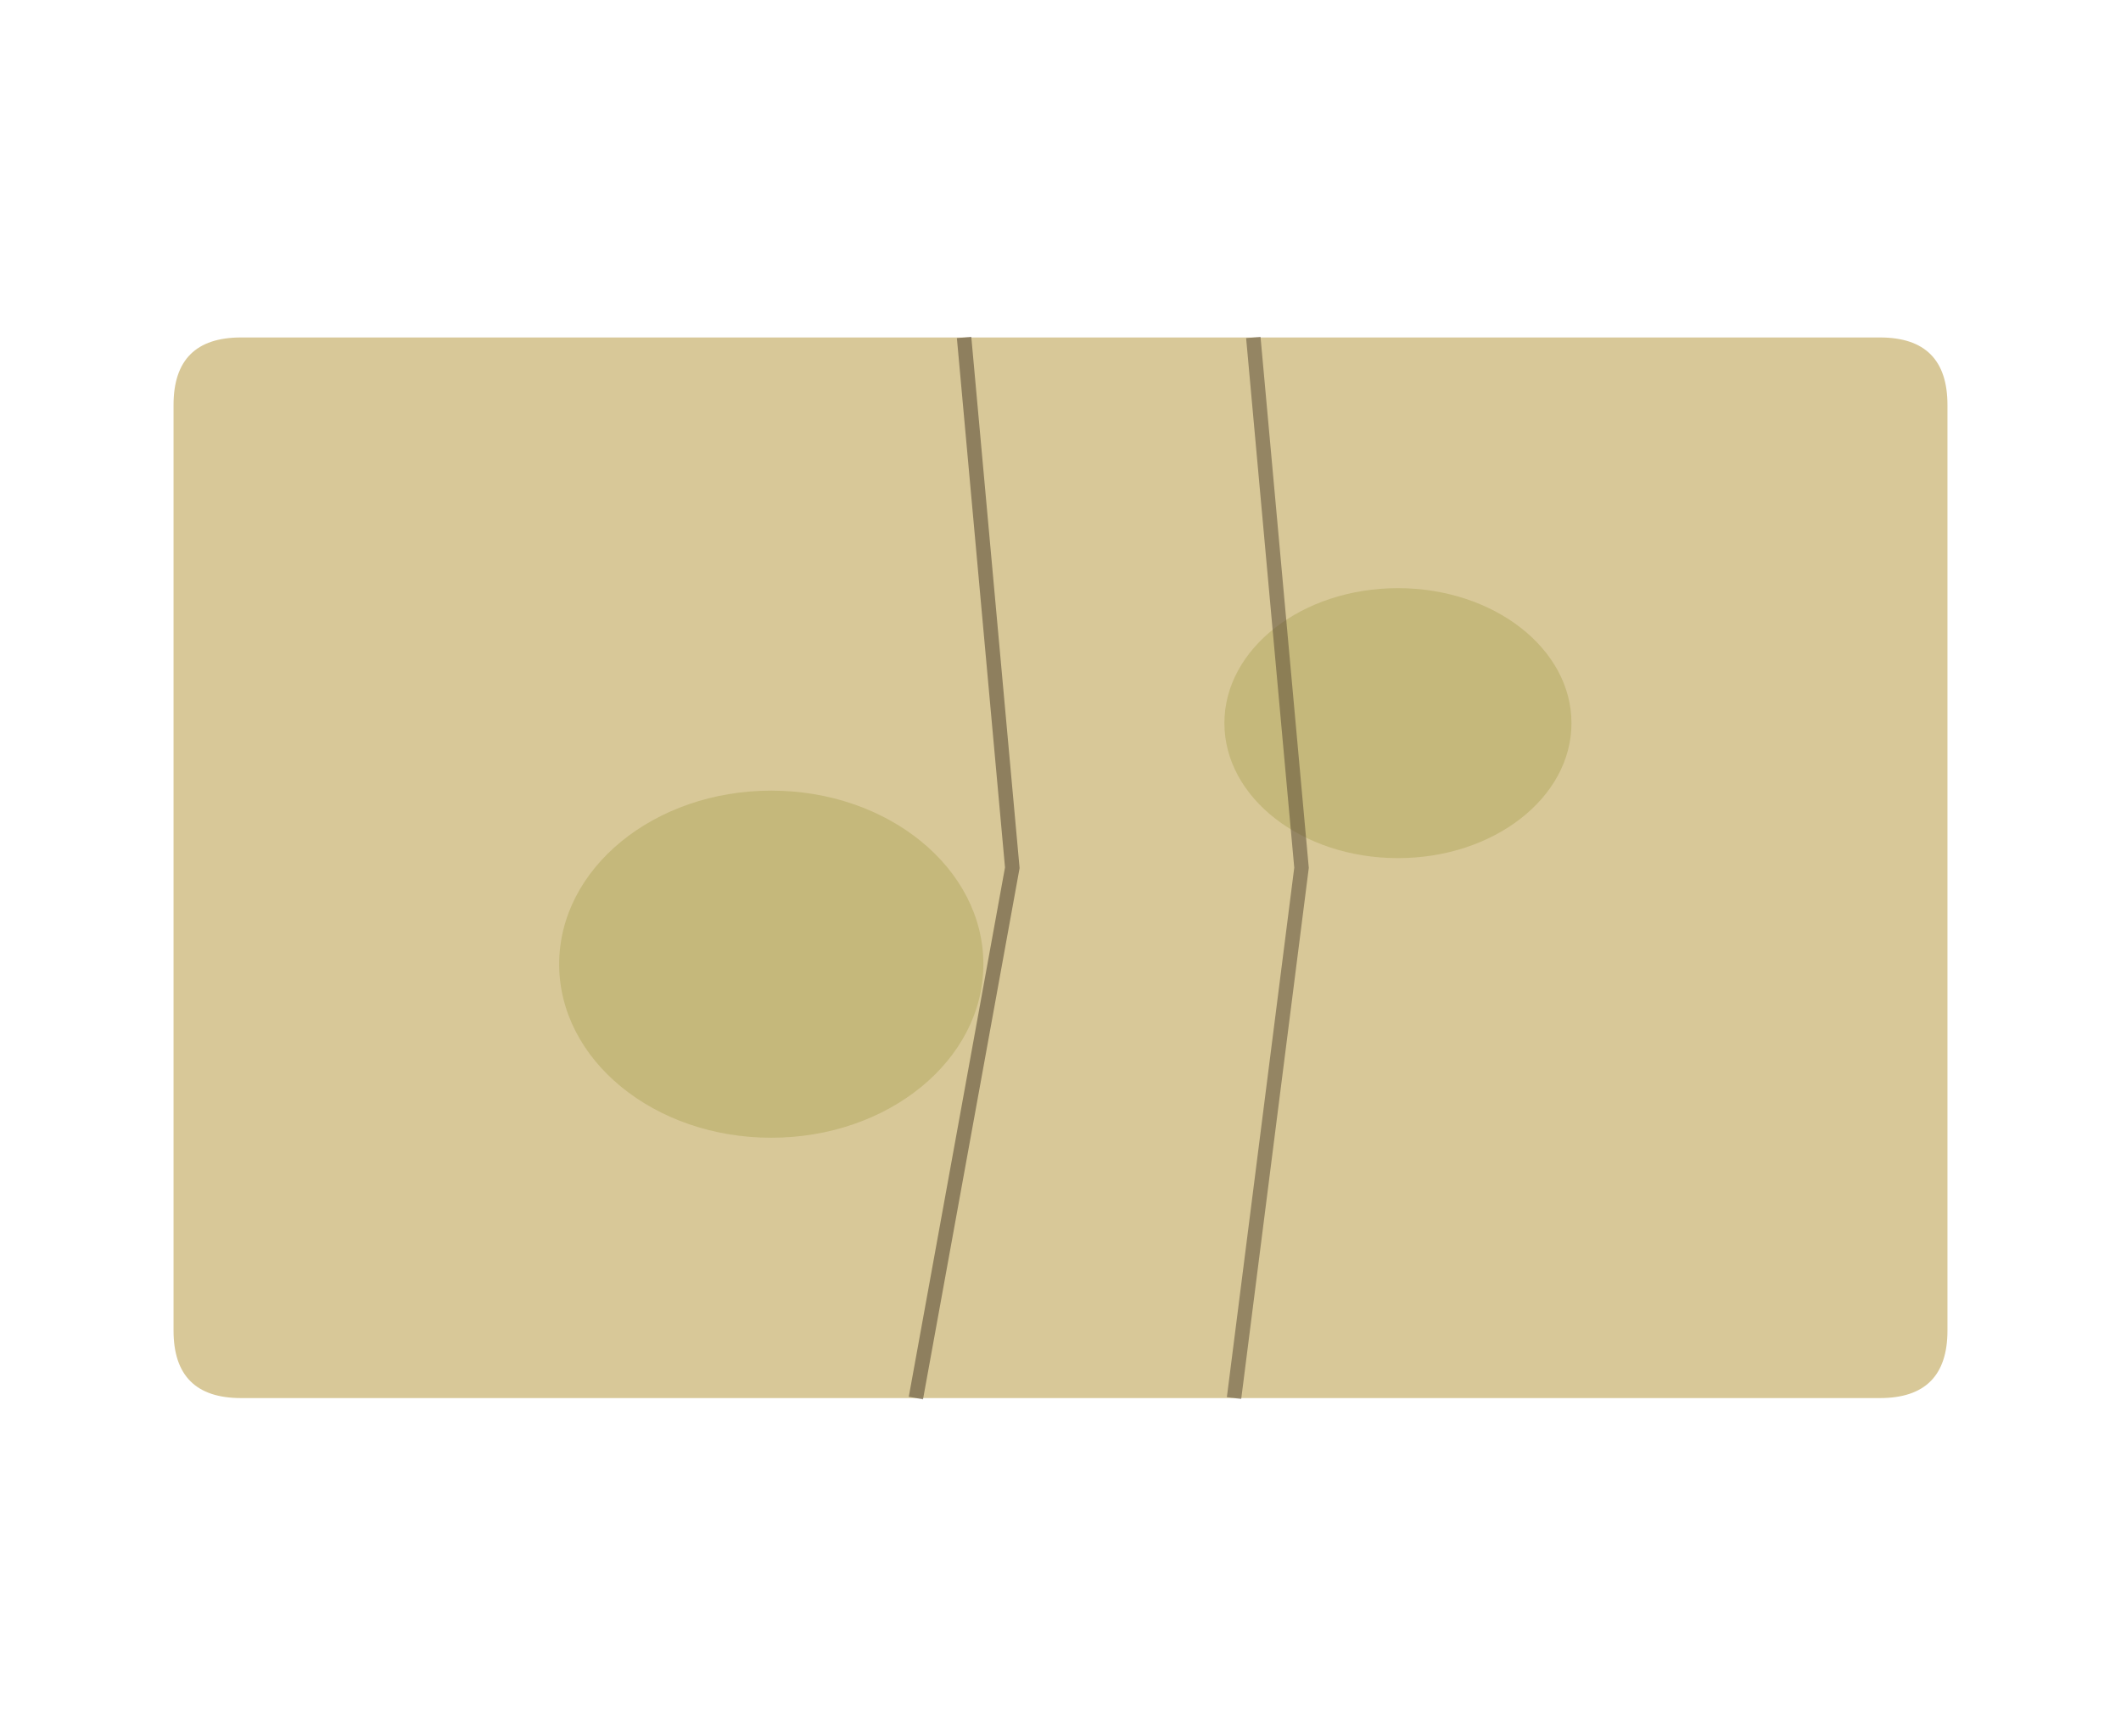
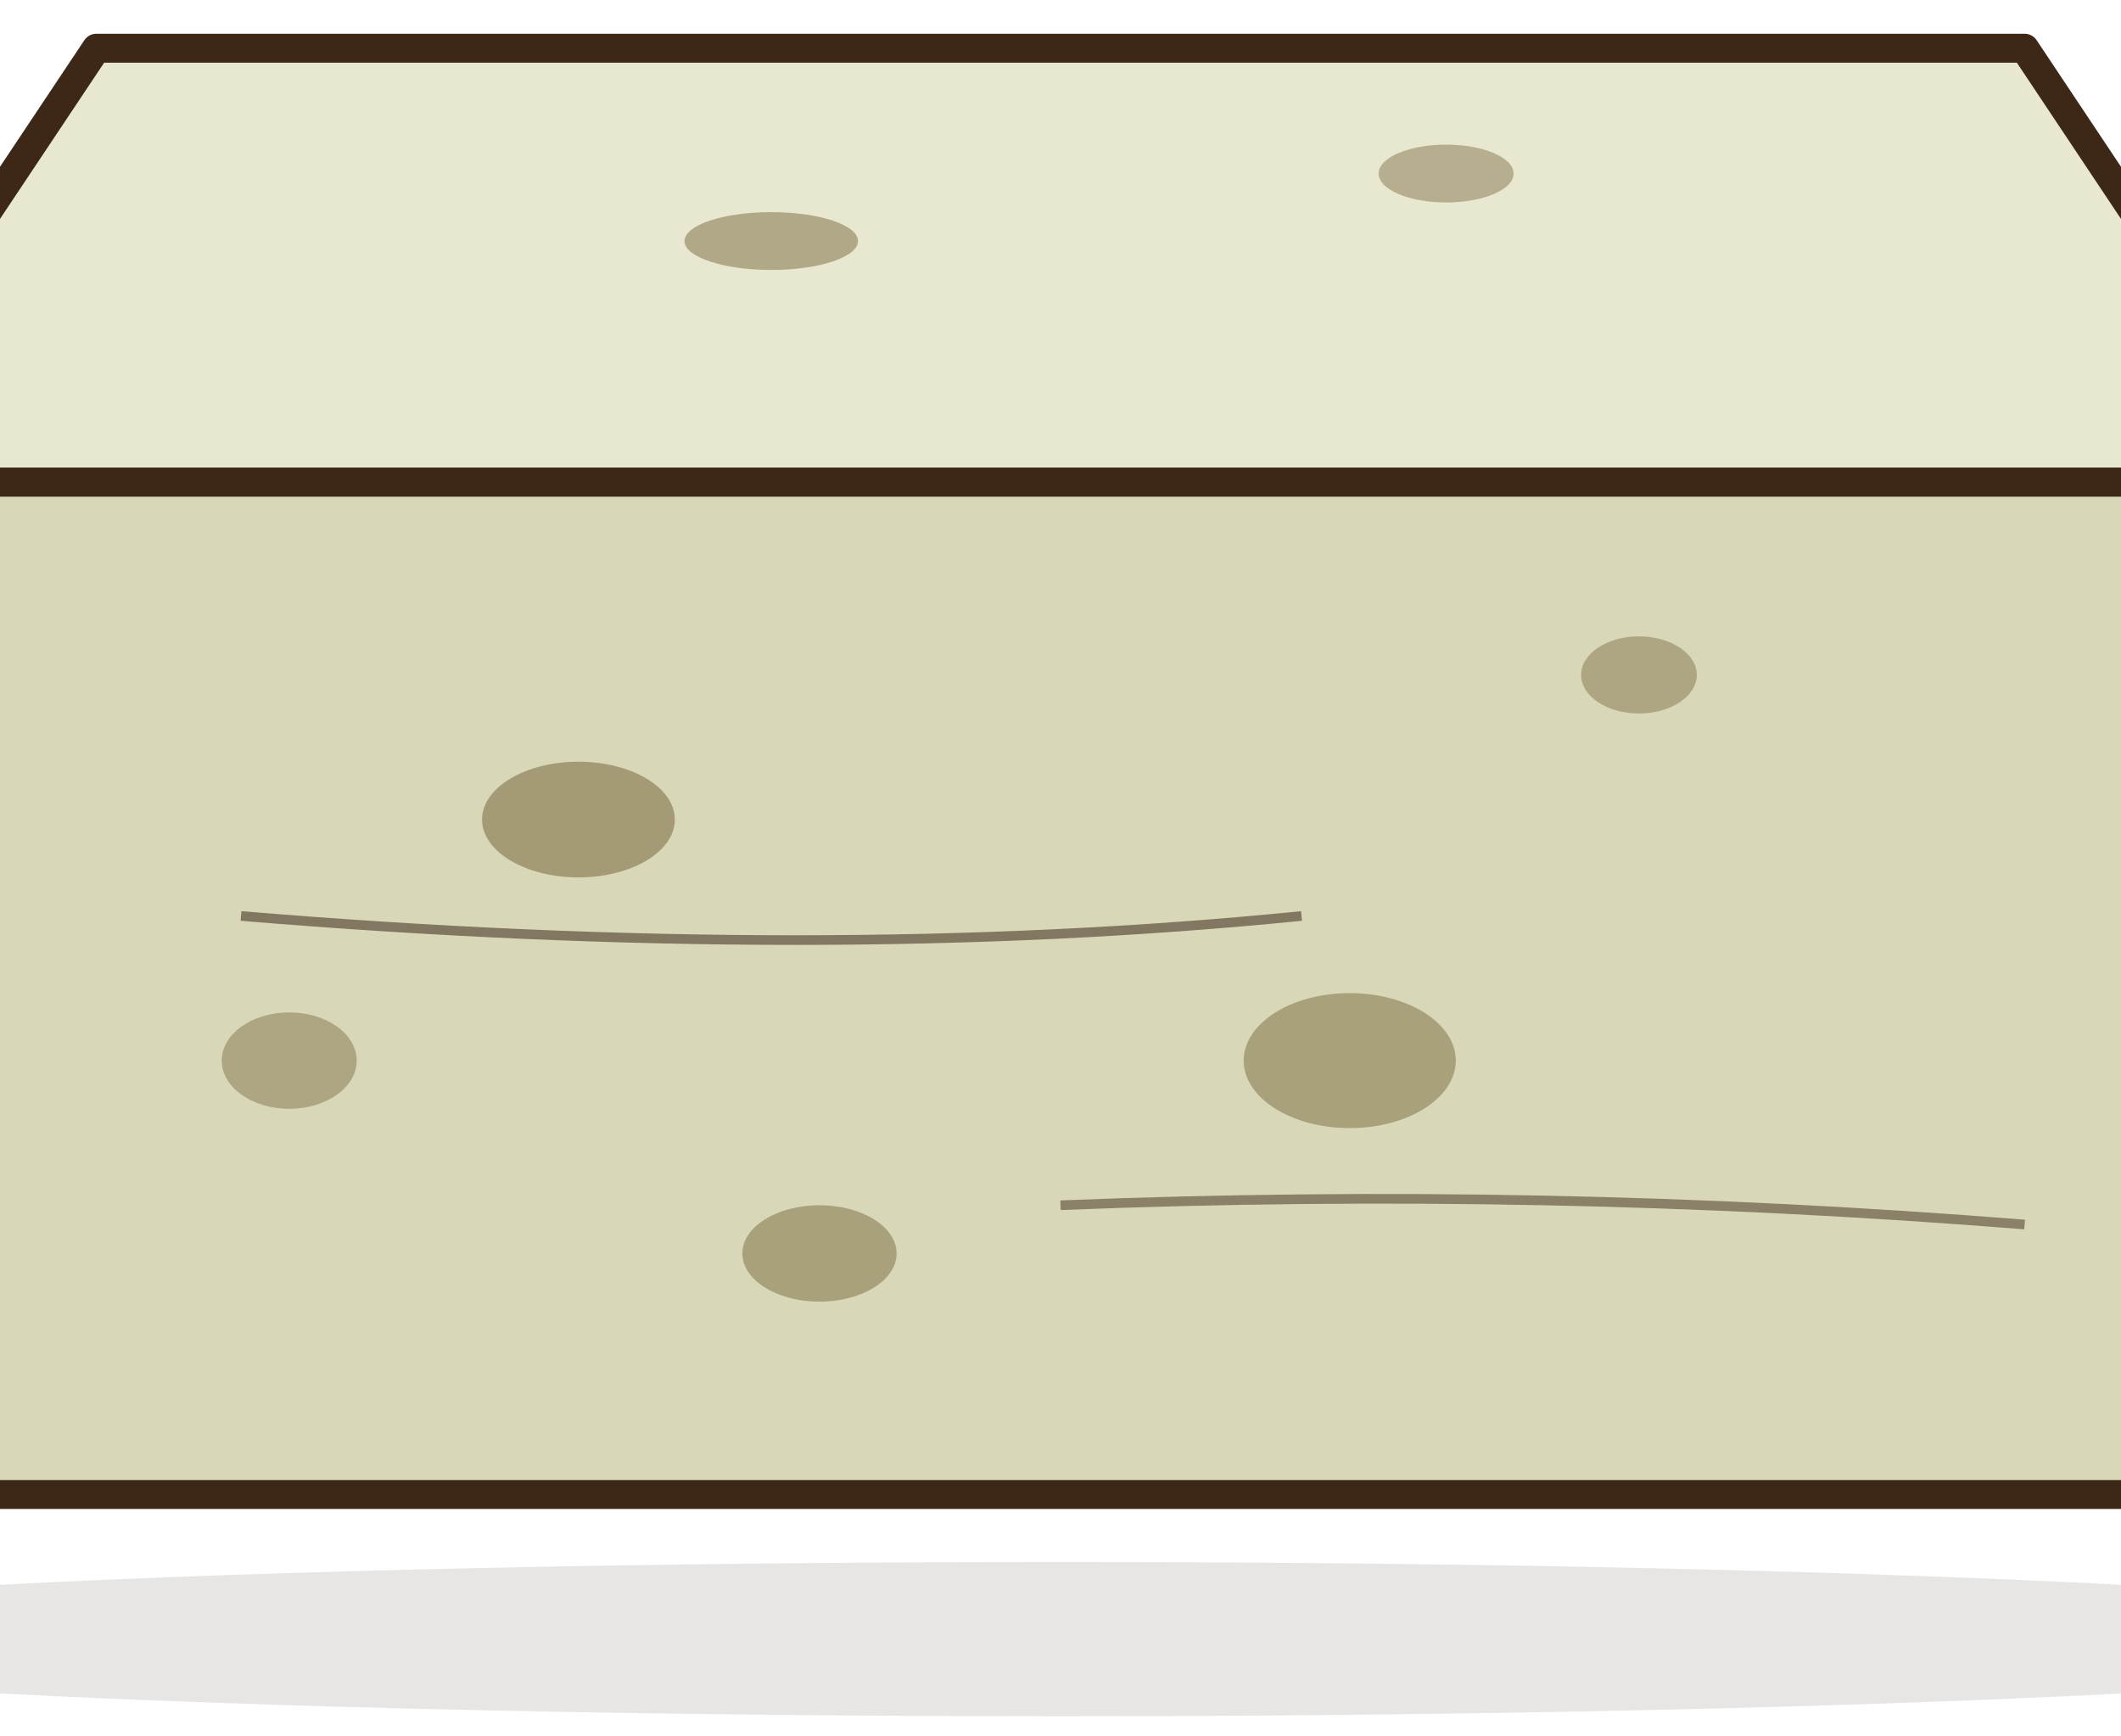
<svg xmlns="http://www.w3.org/2000/svg" viewBox="-110 -90 220 180" font-family="Noto Sans CJK JP, sans-serif">
-   <path d="M -85 -55 L 85 -55 Q 92 -55 92 -48 L 92 48 Q 92 55 85 55 L -85 55 Q -92 55 -92 48 L -92 -48 Q -92 -55 -85 -55 Z" fill="#D8C898" />
-   <ellipse cx="-30" cy="10" rx="22" ry="18" fill="#A8A050" opacity="0.4" />
-   <ellipse cx="35" cy="-15" rx="18" ry="14" fill="#A8A050" opacity="0.4" />
-   <path d="M -10 -55 L -5 0 L -15 55" stroke="#5D4E37" stroke-width="1.5" fill="none" opacity="0.6" />
-   <path d="M 20 -55 L 25 0 L 18 55" stroke="#5D4E37" stroke-width="1.5" fill="none" opacity="0.55" />
+   <path d="M -130 -40 L -100 -85 L 100 -85 L 130 -40 Z" fill="#E8E8D0" />
+   <path d="M -130 -40 L 130 -40 L 130 65 L -130 65 Z" fill="#D8D8B8" />
+   <ellipse cx="-50" cy="-5" rx="10" ry="6" fill="#7A6840" opacity="0.55" />
+   <ellipse cx="30" cy="20" rx="11" ry="7" fill="#7A6840" opacity="0.5" />
+   <ellipse cx="-25" cy="40" rx="8" ry="5" fill="#7A6840" opacity="0.5" />
+   <ellipse cx="60" cy="-20" rx="6" ry="4" fill="#7A6840" opacity="0.45" />
+   <ellipse cx="-80" cy="20" rx="7" ry="5" fill="#7A6840" opacity="0.45" />
+   <ellipse cx="-30" cy="-65" rx="9" ry="3" fill="#7A6840" opacity="0.5" />
+   <ellipse cx="40" cy="-72" rx="7" ry="3" fill="#7A6840" opacity="0.45" />
+   <path d="M -85 5 Q -25 10 25 5" stroke="#3D2817" stroke-width="1" fill="none" opacity="0.55" />
+   <path d="M 0 35 Q 50 33 100 37" stroke="#3D2817" stroke-width="1" fill="none" opacity="0.5" />
+   <path d="M 130 -40 Q 125 -30 130 -20" stroke="#3D2817" stroke-width="1.5" fill="none" opacity="0.5" />
+   <g stroke="#3D2817" stroke-width="3" fill="none" stroke-linecap="round" stroke-linejoin="round">
+     <path d="M -130 -40 L -100 -85 L 100 -85 L 130 -40 Z" />
+     <path d="M -130 -40 L 130 -40 L 130 65 L -130 65 Z" />
+   </g>
+   <ellipse cx="0" cy="80" rx="155" ry="8" fill="#3D2817" opacity="0.12" />
</svg>
